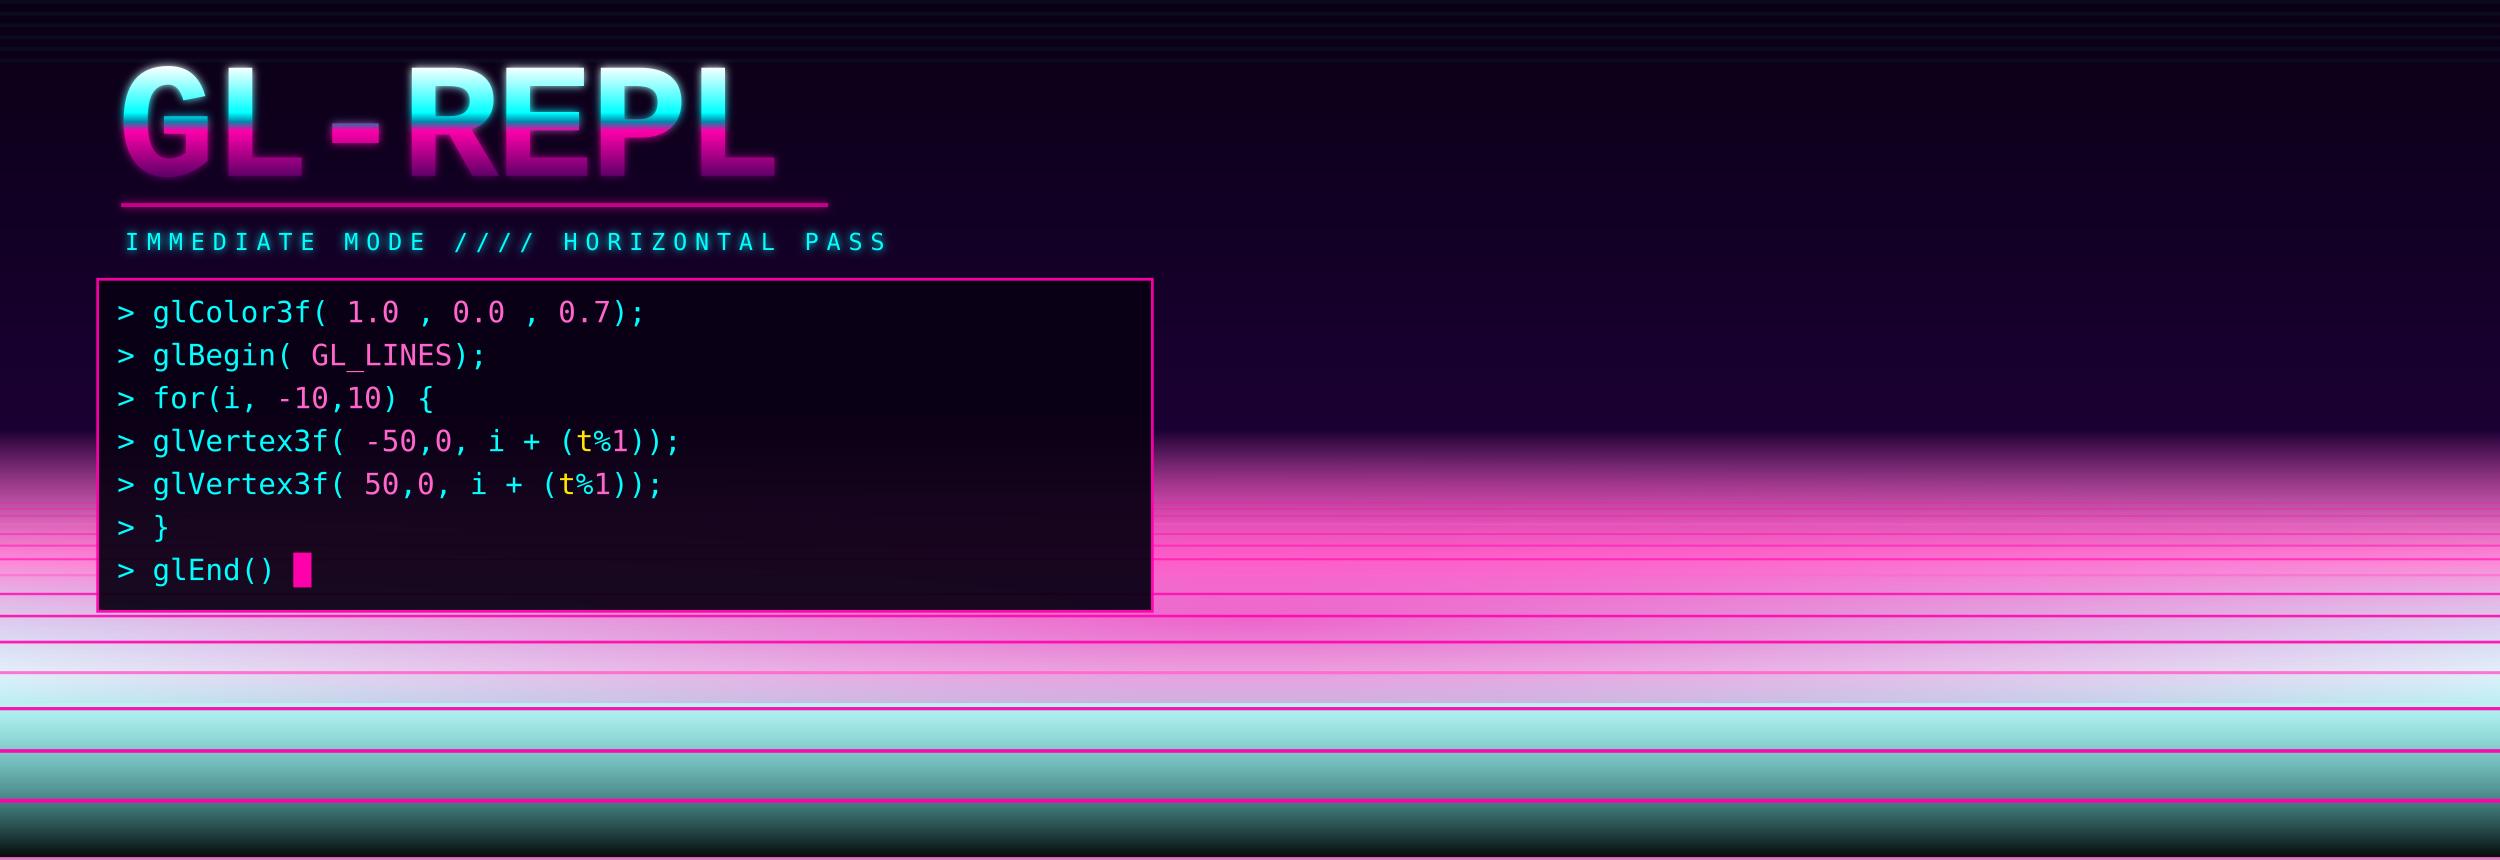
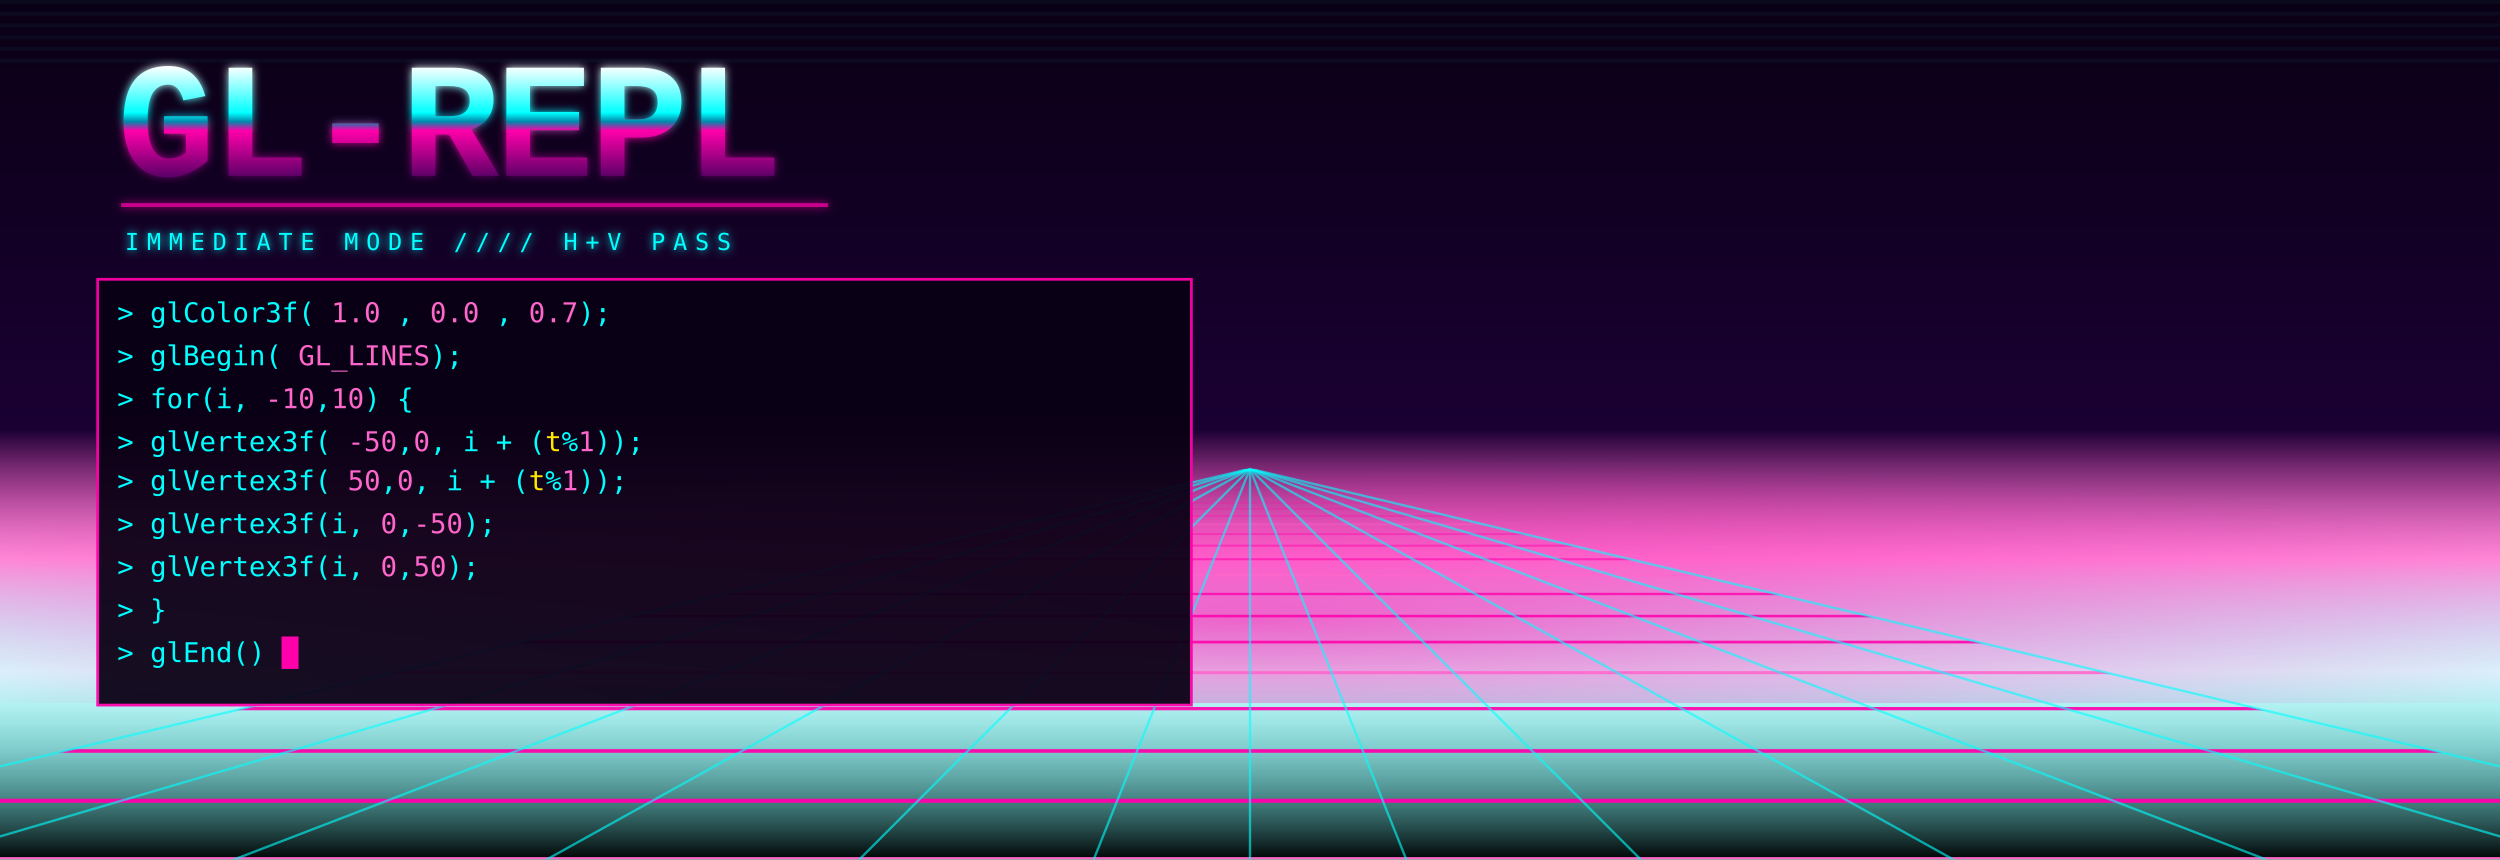
<svg xmlns="http://www.w3.org/2000/svg" viewBox="0 0 1280 440" role="img" aria-label="gl-repl">
  <defs>
    <clipPath id="floor">
      <rect x="0" y="240" width="1280" height="200" />
    </clipPath>
    <clipPath id="trap">
      <polygon points="640,0 -200,200 1480,200" />
    </clipPath>
    <linearGradient id="line-fade" x1="0" y1="0" x2="0" y2="1">
      <stop offset="0" stop-color="white" stop-opacity="0" />
      <stop offset="0.35" stop-color="white" stop-opacity="0.85" />
      <stop offset="1" stop-color="white" stop-opacity="1" />
    </linearGradient>
    <mask id="line-fade-mask">
      <rect x="-260" y="0" width="1800" height="200" fill="url(#line-fade)" />
    </mask>
-     <linearGradient id="grh-sky" x1="0" y1="0" x2="0" y2="1">
+     <linearGradient id="grhv-sky" x1="0" y1="0" x2="0" y2="1">
      <stop offset="0" stop-color="#0a0014" />
      <stop offset="0.5" stop-color="#1a0033" />
      <stop offset="0.65" stop-color="#ff00aa" stop-opacity="0.45" />
-       <stop offset="0.78" stop-color="#00ffff" stop-opacity="0.12" />
+       <stop offset="0.78" stop-color="#00ffff" stop-opacity="0.15" />
      <stop offset="1" stop-color="#000000" />
    </linearGradient>
-     <linearGradient id="grh-chrome" x1="0" y1="0" x2="0" y2="1">
+     <linearGradient id="grhv-chrome" x1="0" y1="0" x2="0" y2="1">
      <stop offset="0" stop-color="#ffffff" />
      <stop offset="0.42" stop-color="#00ffff" />
      <stop offset="0.5" stop-color="#0088aa" />
      <stop offset="0.58" stop-color="#ff00aa" />
      <stop offset="1" stop-color="#5a0066" />
    </linearGradient>
-     <radialGradient id="grh-glow" cx="0.5" cy="0.7" r="0.6">
+     <radialGradient id="grhv-glow" cx="0.5" cy="0.7" r="0.6">
      <stop offset="0" stop-color="#ff00aa" stop-opacity="0.55" />
      <stop offset="1" stop-color="#ff00aa" stop-opacity="0" />
    </radialGradient>
-     <filter id="grh-bloom" x="-20%" y="-20%" width="140%" height="140%">
+     <filter id="grhv-bloom" x="-20%" y="-20%" width="140%" height="140%">
      <feGaussianBlur stdDeviation="2.2" result="b" />
      <feMerge>
        <feMergeNode in="b" />
        <feMergeNode in="SourceGraphic" />
      </feMerge>
    </filter>
  </defs>
-   <rect width="1280" height="440" fill="url(#grh-sky)" />
-   <rect x="0" y="220" width="1280" height="140" fill="url(#grh-glow)" />
+   <rect width="1280" height="440" fill="url(#grhv-sky)" />
+   <rect x="0" y="220" width="1280" height="140" fill="url(#grhv-glow)" />
  <g clip-path="url(#floor)">
    <g transform="translate(0 240)">
-       <g mask="url(#line-fade-mask)">
+       <g clip-path="url(#trap)" mask="url(#line-fade-mask)">
        <g>
          <animateTransform attributeName="transform" type="scale" from="1 1" to="1 1.177" dur="2.4s" repeatCount="indefinite" />
          <line x1="-260" y1="200.00" x2="1540" y2="200.00" stroke="#ff66cc" stroke-width="2.30" />
          <line x1="-260" y1="170.00" x2="1540" y2="170.00" stroke="#ff00aa" stroke-width="2.06" />
          <line x1="-260" y1="144.50" x2="1540" y2="144.50" stroke="#ff00aa" stroke-width="1.86" />
          <line x1="-260" y1="122.83" x2="1540" y2="122.83" stroke="#ff00aa" stroke-width="1.68" />
          <line x1="-260" y1="104.40" x2="1540" y2="104.40" stroke="#ff66cc" stroke-width="1.54" />
          <line x1="-260" y1="88.74" x2="1540" y2="88.74" stroke="#ff00aa" stroke-width="1.41" />
          <line x1="-260" y1="75.43" x2="1540" y2="75.43" stroke="#ff00aa" stroke-width="1.30" />
          <line x1="-260" y1="64.12" x2="1540" y2="64.12" stroke="#ff00aa" stroke-width="1.21" />
          <line x1="-260" y1="54.50" x2="1540" y2="54.50" stroke="#ff66cc" stroke-width="1.14" />
          <line x1="-260" y1="46.32" x2="1540" y2="46.32" stroke="#ff00aa" stroke-width="1.07" />
          <line x1="-260" y1="39.37" x2="1540" y2="39.37" stroke="#ff00aa" stroke-width="1.01" />
          <line x1="-260" y1="33.47" x2="1540" y2="33.47" stroke="#ff00aa" stroke-width="0.97" />
          <line x1="-260" y1="28.45" x2="1540" y2="28.45" stroke="#ff66cc" stroke-width="0.93" />
          <line x1="-260" y1="24.18" x2="1540" y2="24.18" stroke="#ff00aa" stroke-width="0.89" />
          <line x1="-260" y1="20.55" x2="1540" y2="20.55" stroke="#ff00aa" stroke-width="0.86" />
          <line x1="-260" y1="17.47" x2="1540" y2="17.47" stroke="#ff00aa" stroke-width="0.84" />
        </g>
      </g>
+       <line x1="640" y1="0" x2="-200" y2="200" stroke="#00ffff" stroke-width="1.2" opacity="0.6" stroke-linecap="round" />
+       <line x1="640" y1="0" x2="-40" y2="200" stroke="#00ffff" stroke-width="1.2" opacity="0.6" stroke-linecap="round" />
+       <line x1="640" y1="0" x2="120" y2="200" stroke="#00ffff" stroke-width="1.2" opacity="0.6" stroke-linecap="round" />
+       <line x1="640" y1="0" x2="280" y2="200" stroke="#00ffff" stroke-width="1.2" opacity="0.6" stroke-linecap="round" />
+       <line x1="640" y1="0" x2="440" y2="200" stroke="#00ffff" stroke-width="1.2" opacity="0.6" stroke-linecap="round" />
+       <line x1="640" y1="0" x2="560" y2="200" stroke="#00ffff" stroke-width="1.2" opacity="0.6" stroke-linecap="round" />
+       <line x1="640" y1="0" x2="640" y2="200" stroke="#00ffff" stroke-width="1.2" opacity="0.6" stroke-linecap="round" />
+       <line x1="640" y1="0" x2="720" y2="200" stroke="#00ffff" stroke-width="1.2" opacity="0.6" stroke-linecap="round" />
+       <line x1="640" y1="0" x2="840" y2="200" stroke="#00ffff" stroke-width="1.2" opacity="0.6" stroke-linecap="round" />
+       <line x1="640" y1="0" x2="1000" y2="200" stroke="#00ffff" stroke-width="1.2" opacity="0.6" stroke-linecap="round" />
+       <line x1="640" y1="0" x2="1160" y2="200" stroke="#00ffff" stroke-width="1.2" opacity="0.6" stroke-linecap="round" />
+       <line x1="640" y1="0" x2="1320" y2="200" stroke="#00ffff" stroke-width="1.2" opacity="0.6" stroke-linecap="round" />
+       <line x1="640" y1="0" x2="1480" y2="200" stroke="#00ffff" stroke-width="1.2" opacity="0.6" stroke-linecap="round" />
    </g>
  </g>
-   <g transform="translate(60 90)" filter="url(#grh-bloom)">
+   <g transform="translate(60 90)" filter="url(#grhv-bloom)">
    <animate attributeName="opacity" values="1;1;1;0.55;1;0.4;1;1;1" dur="5s" repeatCount="indefinite" />
-     <text x="0" y="0" fill="url(#grh-chrome)" font-family="'Courier New', monospace" font-size="84" font-weight="900" letter-spacing="-2">
+     <text x="0" y="0" fill="url(#grhv-chrome)" font-family="'Courier New', monospace" font-size="84" font-weight="900" letter-spacing="-2">
            GL-REPL
        </text>
    <rect x="2" y="14" width="362" height="2" fill="#ff00aa" opacity="0.7" />
    <text x="4" y="38" fill="#00ffff" font-family="monospace" font-size="12" letter-spacing="4">
-             IMMEDIATE  MODE //// HORIZONTAL PASS
+             IMMEDIATE  MODE //// H+V PASS
        </text>
  </g>
-   <g transform="translate(60 165)" font-family="monospace" font-size="15" fill="#00ffff">
-     <rect x="-10" y="-22" width="540" height="170" fill="#0a0014" stroke="#ff00aa" stroke-width="1.4" opacity="0.94" />
+   <g transform="translate(60 165)" font-family="monospace" font-size="14" fill="#00ffff">
+     <rect x="-10" y="-22" width="560" height="218" fill="#0a0014" stroke="#ff00aa" stroke-width="1.4" opacity="0.94" />
    <text x="0" y="0">
            &gt; glColor3f(
            <tspan fill="#ff66cc">
            1.0
        </tspan>
        ,
        <tspan fill="#ff66cc">
        0.0
    </tspan>
    ,
    <tspan fill="#ff66cc">
    0.7
</tspan>
);
</text>
    <text x="0" y="22">
    &gt; glBegin(
    <tspan fill="#ff66cc">
    GL_LINES
</tspan>
);
</text>
    <text x="0" y="44">
    &gt; for(i,
    <tspan fill="#ff66cc">
    -10
</tspan>
,
<tspan fill="#ff66cc">
10
</tspan>
) {
</text>
    <text x="0" y="66">
    &gt;   glVertex3f(
    <tspan fill="#ff66cc">
    -50
</tspan>
,
<tspan fill="#ff66cc">
0
</tspan>
, i + (
<tspan fill="#ffe600">
t
</tspan>
%
<tspan fill="#ff66cc">
1
</tspan>
));
</text>
-     <text x="0" y="88">
+     <text x="0" y="86">
    &gt;   glVertex3f(
    <tspan fill="#ff66cc">
    50
</tspan>
,
<tspan fill="#ff66cc">
0
</tspan>
, i + (
<tspan fill="#ffe600">
t
</tspan>
%
<tspan fill="#ff66cc">
1
</tspan>
));
</text>
-     <text x="0" y="110">
+     <text x="0" y="108">
+     &gt;   glVertex3f(i,
+     <tspan fill="#ff66cc">
+     0
+ </tspan>
+ ,
+ <tspan fill="#ff66cc">
+ -50
+ </tspan>
+ );
+ </text>
+     <text x="0" y="130">
+     &gt;   glVertex3f(i,
+     <tspan fill="#ff66cc">
+     0
+ </tspan>
+ ,
+ <tspan fill="#ff66cc">
+ 50
+ </tspan>
+ );
+ </text>
+     <text x="0" y="152">
    &gt; }
</text>
-     <text x="0" y="132">
+     <text x="0" y="174">
    &gt; glEnd()
    <tspan fill="#ff00aa">
    █
    <animate attributeName="opacity" values="1;1;0;0" dur="1s" repeatCount="indefinite" />
      </tspan>
    </text>
  </g>
  <g fill="#00ffff" opacity="0.04">
    <rect x="0" y="0" width="1280" height="2" />
    <rect x="0" y="6" width="1280" height="2" />
    <rect x="0" y="12" width="1280" height="2" />
    <rect x="0" y="18" width="1280" height="2" />
    <rect x="0" y="24" width="1280" height="2" />
    <rect x="0" y="30" width="1280" height="2" />
  </g>
</svg>
